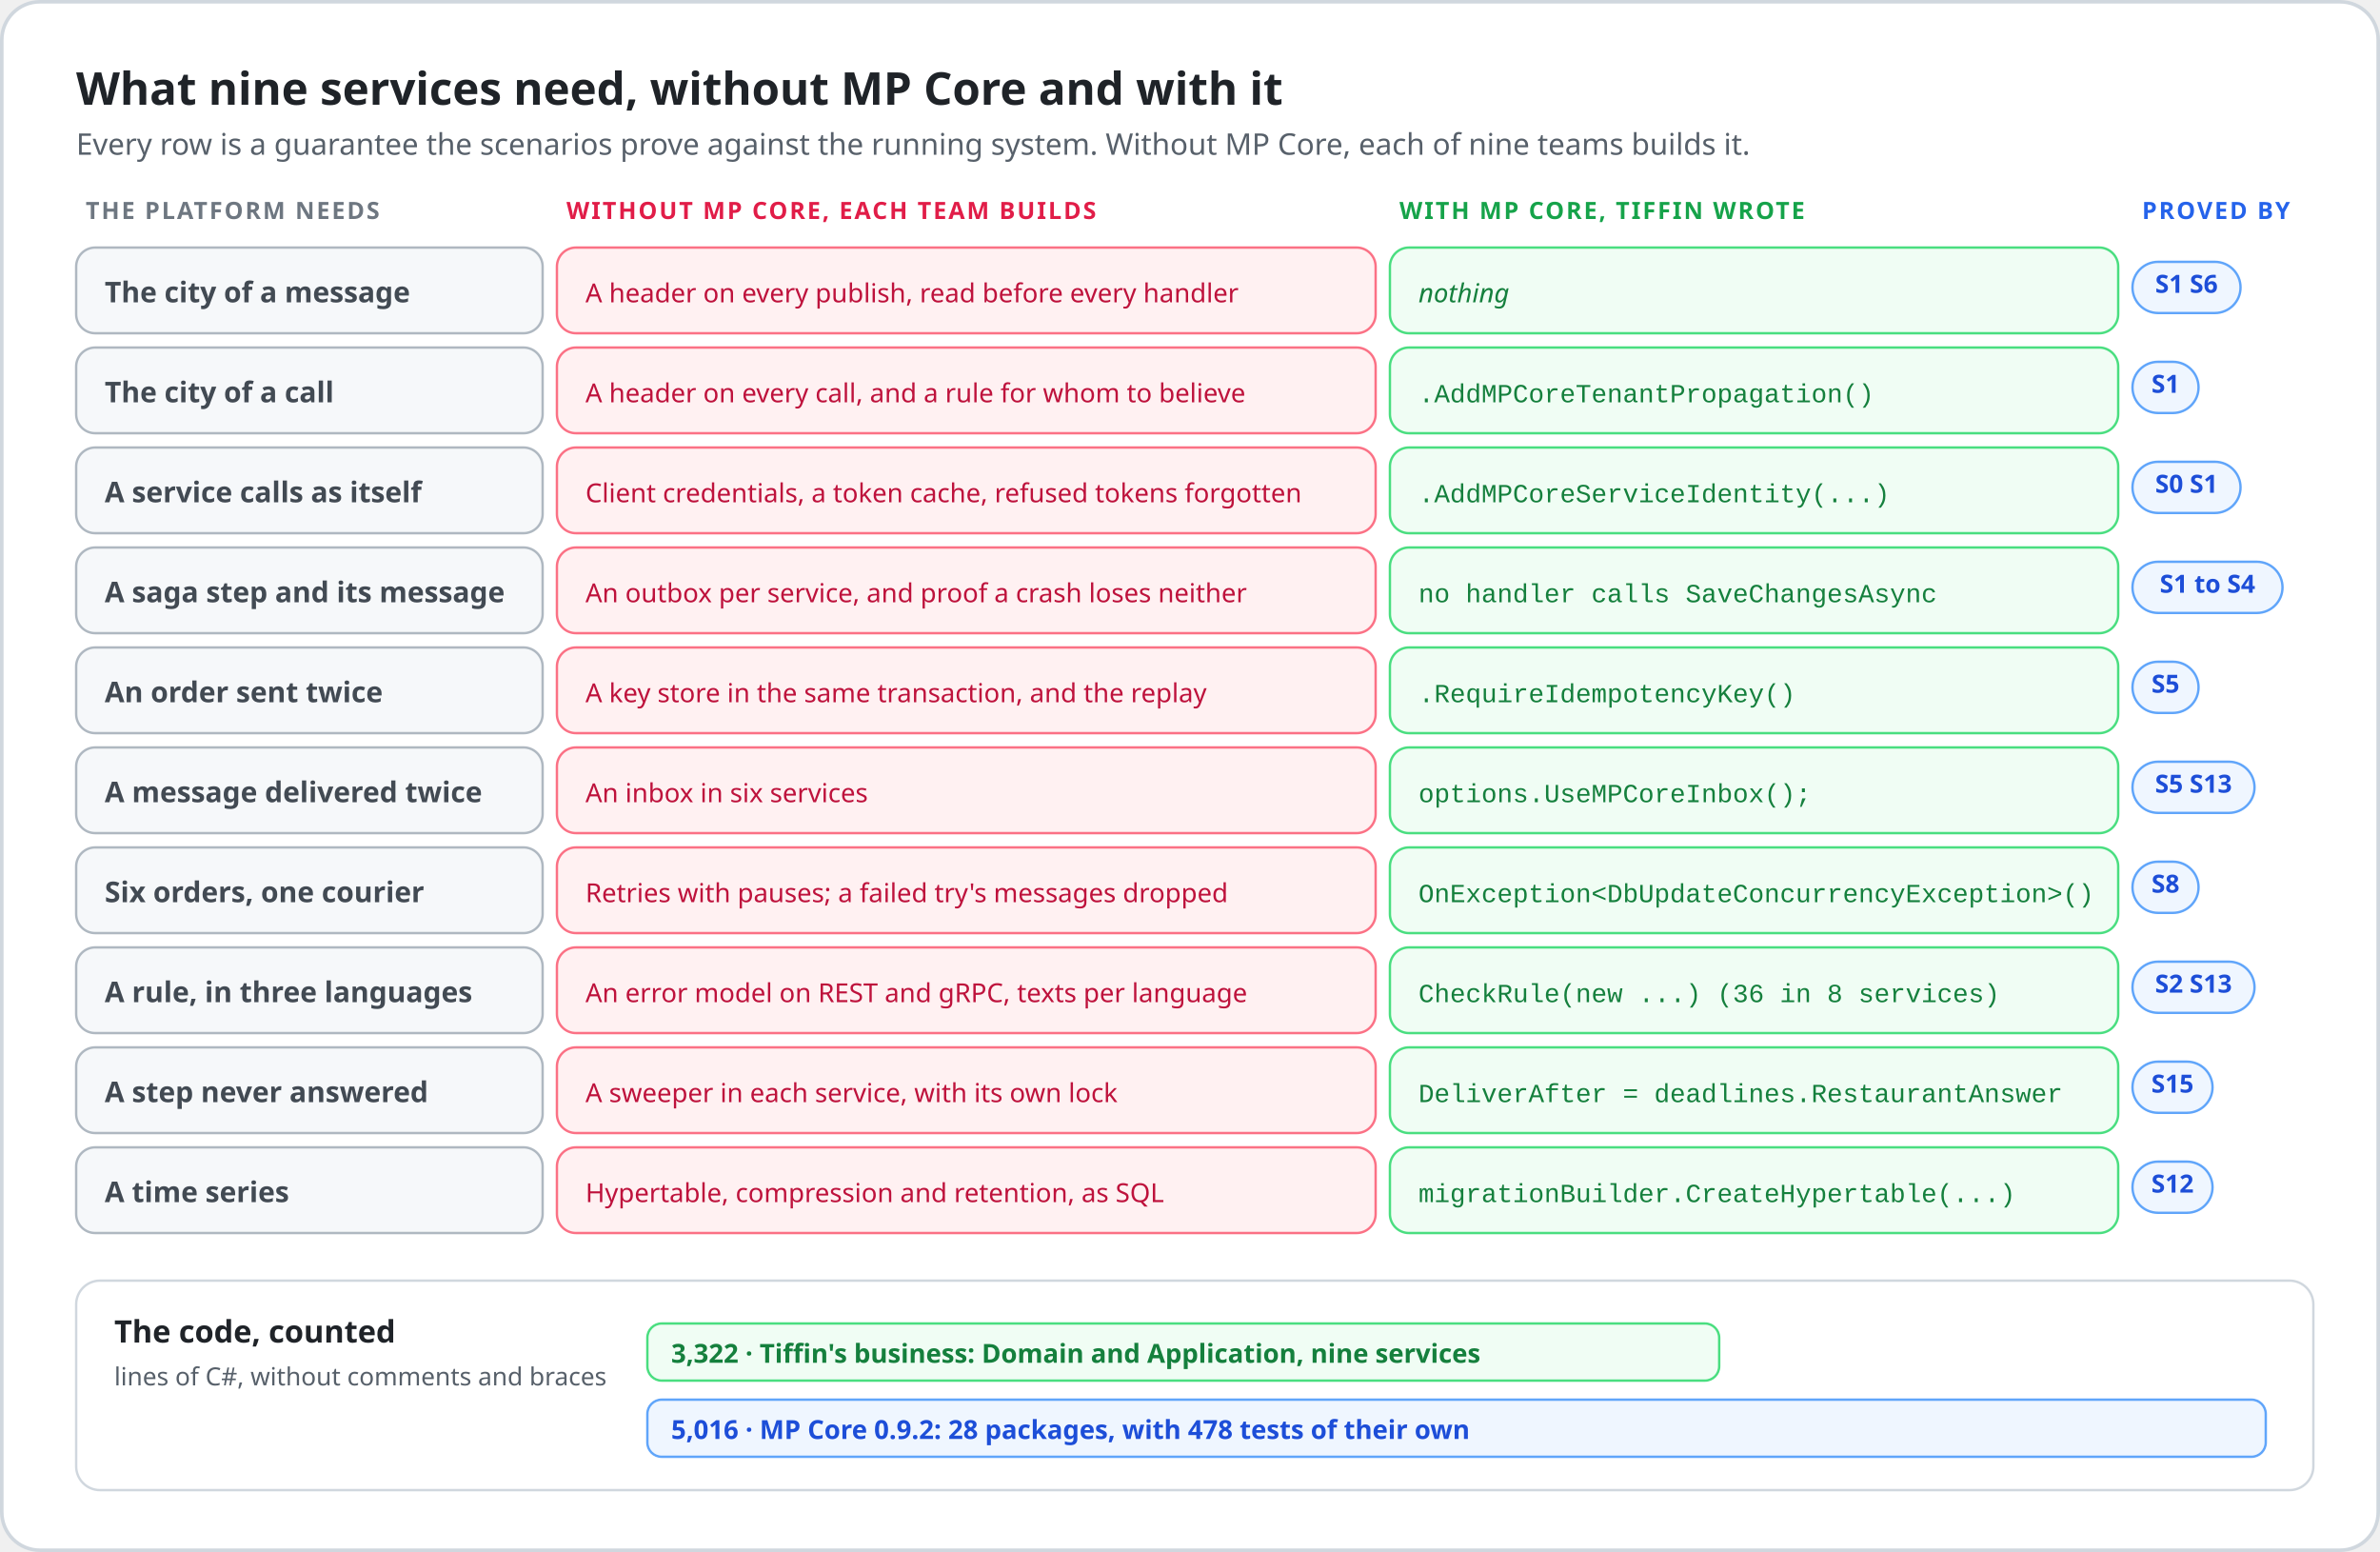
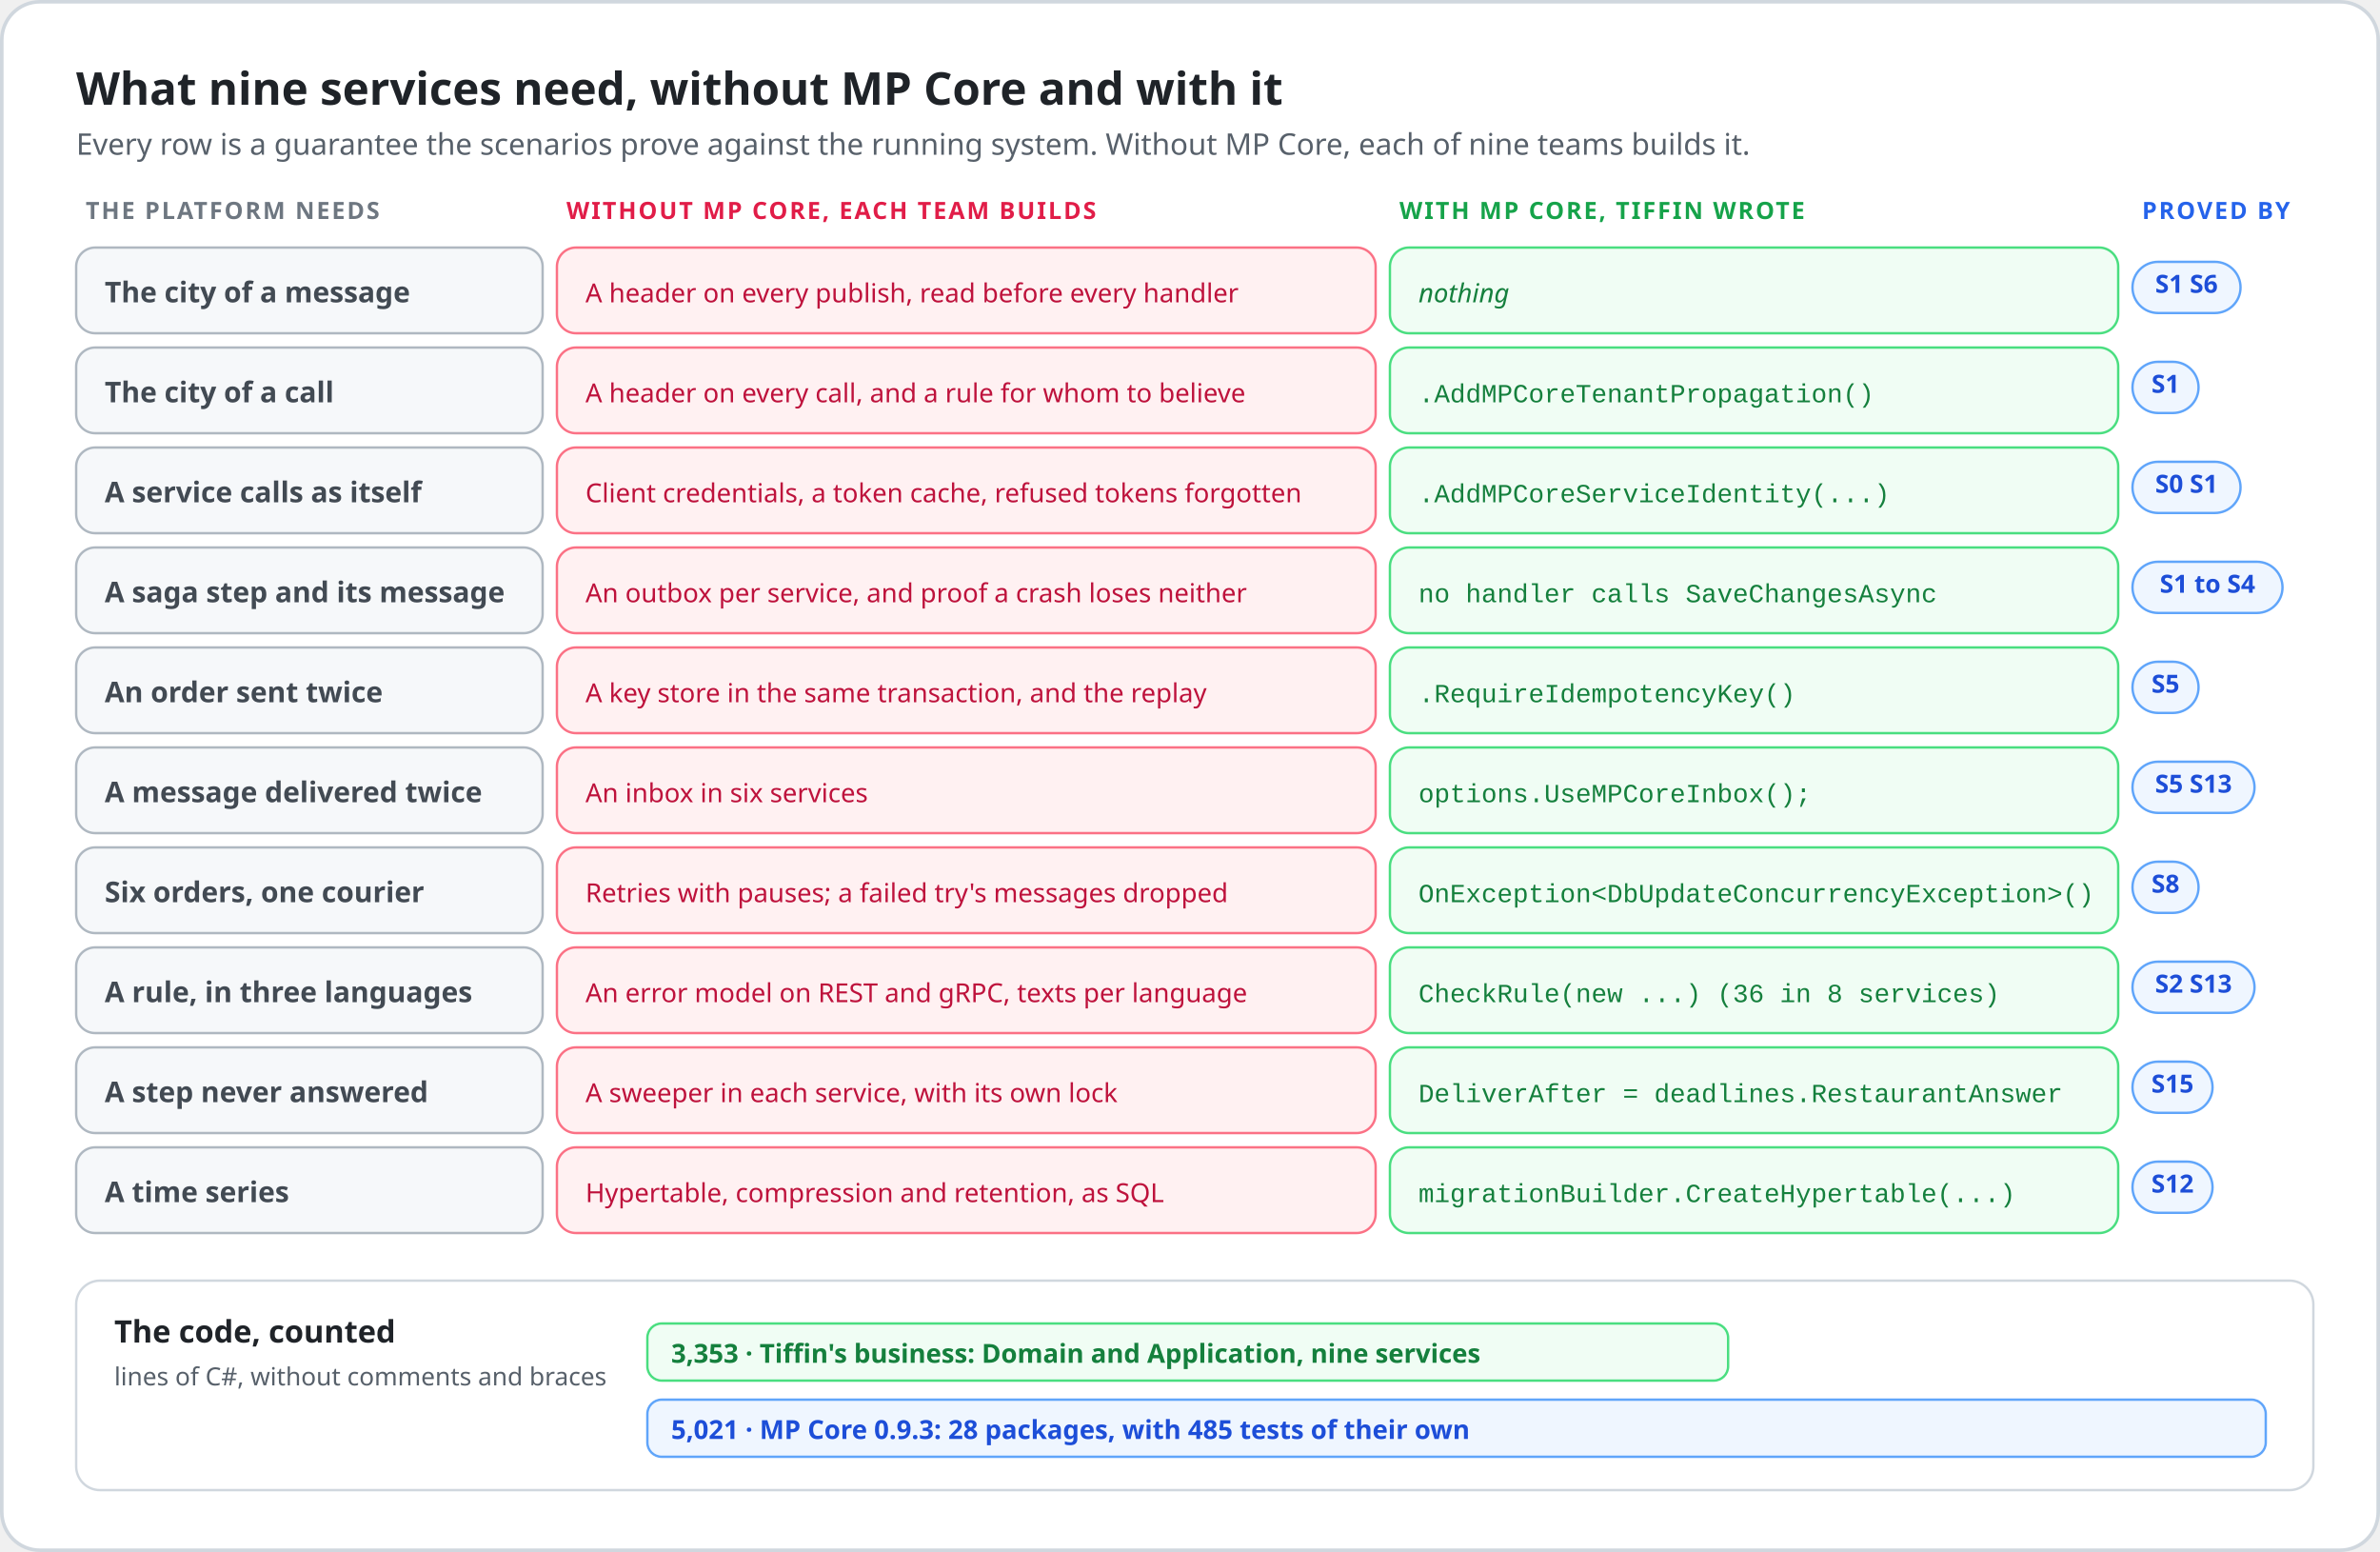
<svg xmlns="http://www.w3.org/2000/svg" viewBox="0 0 1000 652" width="1000" height="652" role="img" aria-label="What nine services need without MP Core and with it: the guarantees, the code Tiffin wrote, and the scenario that proves each">
  <defs>
    <filter id="shadow" x="-10%" y="-10%" width="120%" height="130%">
      <feDropShadow dx="0" dy="2" stdDeviation="3" flood-color="#1f2328" flood-opacity="0.06" />
    </filter>
  </defs>
  <rect x="0.75" y="0.75" width="998.5" height="650.5" rx="16" fill="#ffffff" stroke="#d0d7de" stroke-width="1.5" />
  <text x="32" y="44" font-family="-apple-system, BlinkMacSystemFont, 'Segoe UI', 'Noto Sans', Helvetica, Arial, sans-serif" font-size="19" font-weight="700" fill="#1f2328" text-anchor="start">What nine services need, without MP Core and with it</text>
  <text x="32" y="65" font-family="-apple-system, BlinkMacSystemFont, 'Segoe UI', 'Noto Sans', Helvetica, Arial, sans-serif" font-size="12.5" font-weight="400" fill="#57606a" text-anchor="start">Every row is a guarantee the scenarios prove against the running system. Without MP Core, each of nine teams builds it.</text>
  <text x="36" y="92" font-family="-apple-system, BlinkMacSystemFont, 'Segoe UI', 'Noto Sans', Helvetica, Arial, sans-serif" font-size="10" font-weight="700" fill="#6e7781" text-anchor="start" letter-spacing="0.8">THE PLATFORM NEEDS</text>
  <text x="238" y="92" font-family="-apple-system, BlinkMacSystemFont, 'Segoe UI', 'Noto Sans', Helvetica, Arial, sans-serif" font-size="10" font-weight="700" fill="#e11d48" text-anchor="start" letter-spacing="0.8">WITHOUT MP CORE, EACH TEAM BUILDS</text>
  <text x="588" y="92" font-family="-apple-system, BlinkMacSystemFont, 'Segoe UI', 'Noto Sans', Helvetica, Arial, sans-serif" font-size="10" font-weight="700" fill="#16a34a" text-anchor="start" letter-spacing="0.8">WITH MP CORE, TIFFIN WROTE</text>
  <text x="900" y="92" font-family="-apple-system, BlinkMacSystemFont, 'Segoe UI', 'Noto Sans', Helvetica, Arial, sans-serif" font-size="10" font-weight="700" fill="#2563eb" text-anchor="start" letter-spacing="0.8">PROVED BY</text>
  <rect x="32" y="104" width="196" height="36" rx="8" fill="#f6f8fa" stroke="#afb8c1" stroke-width="1" />
  <text x="44" y="127" font-family="-apple-system, BlinkMacSystemFont, 'Segoe UI', 'Noto Sans', Helvetica, Arial, sans-serif" font-size="12" font-weight="700" fill="#424a53" text-anchor="start">The city of a message</text>
  <rect x="234" y="104" width="344" height="36" rx="8" fill="#fff1f2" stroke="#fb7185" stroke-width="1" />
  <text x="246" y="127" font-family="-apple-system, BlinkMacSystemFont, 'Segoe UI', 'Noto Sans', Helvetica, Arial, sans-serif" font-size="11" font-weight="400" fill="#be123c" text-anchor="start">A header on every publish, read before every handler</text>
  <rect x="584" y="104" width="306" height="36" rx="8" fill="#f0fdf4" stroke="#4ade80" stroke-width="1" />
  <text x="596" y="127" font-family="-apple-system, BlinkMacSystemFont, 'Segoe UI', 'Noto Sans', Helvetica, Arial, sans-serif" font-size="11" font-weight="400" fill="#15803d" text-anchor="start" font-style="italic">nothing</text>
  <rect x="896" y="110" width="45.4" height="21.5" rx="10.75" fill="#eff6ff" stroke="#60a5fa" stroke-width="1" />
  <text x="918.7" y="123.0" font-family="-apple-system, BlinkMacSystemFont, 'Segoe UI', 'Noto Sans', Helvetica, Arial, sans-serif" font-size="10.5" font-weight="600" fill="#1d4ed8" text-anchor="middle">S1 S6</text>
  <rect x="32" y="146" width="196" height="36" rx="8" fill="#f6f8fa" stroke="#afb8c1" stroke-width="1" />
  <text x="44" y="169" font-family="-apple-system, BlinkMacSystemFont, 'Segoe UI', 'Noto Sans', Helvetica, Arial, sans-serif" font-size="12" font-weight="700" fill="#424a53" text-anchor="start">The city of a call</text>
  <rect x="234" y="146" width="344" height="36" rx="8" fill="#fff1f2" stroke="#fb7185" stroke-width="1" />
  <text x="246" y="169" font-family="-apple-system, BlinkMacSystemFont, 'Segoe UI', 'Noto Sans', Helvetica, Arial, sans-serif" font-size="11" font-weight="400" fill="#be123c" text-anchor="start">A header on every call, and a rule for whom to believe</text>
  <rect x="584" y="146" width="306" height="36" rx="8" fill="#f0fdf4" stroke="#4ade80" stroke-width="1" />
  <text x="596" y="169" font-family="ui-monospace, SFMono-Regular, 'SF Mono', Menlo, Consolas, 'Liberation Mono', monospace" font-size="11" font-weight="400" fill="#15803d" text-anchor="start">.AddMPCoreTenantPropagation()</text>
  <rect x="896" y="152" width="27.76" height="21.5" rx="10.75" fill="#eff6ff" stroke="#60a5fa" stroke-width="1" />
  <text x="909.88" y="165.0" font-family="-apple-system, BlinkMacSystemFont, 'Segoe UI', 'Noto Sans', Helvetica, Arial, sans-serif" font-size="10.5" font-weight="600" fill="#1d4ed8" text-anchor="middle">S1</text>
  <rect x="32" y="188" width="196" height="36" rx="8" fill="#f6f8fa" stroke="#afb8c1" stroke-width="1" />
  <text x="44" y="211" font-family="-apple-system, BlinkMacSystemFont, 'Segoe UI', 'Noto Sans', Helvetica, Arial, sans-serif" font-size="12" font-weight="700" fill="#424a53" text-anchor="start">A service calls as itself</text>
  <rect x="234" y="188" width="344" height="36" rx="8" fill="#fff1f2" stroke="#fb7185" stroke-width="1" />
  <text x="246" y="211" font-family="-apple-system, BlinkMacSystemFont, 'Segoe UI', 'Noto Sans', Helvetica, Arial, sans-serif" font-size="11" font-weight="400" fill="#be123c" text-anchor="start">Client credentials, a token cache, refused tokens forgotten</text>
  <rect x="584" y="188" width="306" height="36" rx="8" fill="#f0fdf4" stroke="#4ade80" stroke-width="1" />
  <text x="596" y="211" font-family="ui-monospace, SFMono-Regular, 'SF Mono', Menlo, Consolas, 'Liberation Mono', monospace" font-size="11" font-weight="400" fill="#15803d" text-anchor="start">.AddMPCoreServiceIdentity(...)</text>
  <rect x="896" y="194" width="45.4" height="21.5" rx="10.75" fill="#eff6ff" stroke="#60a5fa" stroke-width="1" />
  <text x="918.7" y="207.0" font-family="-apple-system, BlinkMacSystemFont, 'Segoe UI', 'Noto Sans', Helvetica, Arial, sans-serif" font-size="10.5" font-weight="600" fill="#1d4ed8" text-anchor="middle">S0 S1</text>
  <rect x="32" y="230" width="196" height="36" rx="8" fill="#f6f8fa" stroke="#afb8c1" stroke-width="1" />
  <text x="44" y="253" font-family="-apple-system, BlinkMacSystemFont, 'Segoe UI', 'Noto Sans', Helvetica, Arial, sans-serif" font-size="12" font-weight="700" fill="#424a53" text-anchor="start">A saga step and its message</text>
  <rect x="234" y="230" width="344" height="36" rx="8" fill="#fff1f2" stroke="#fb7185" stroke-width="1" />
  <text x="246" y="253" font-family="-apple-system, BlinkMacSystemFont, 'Segoe UI', 'Noto Sans', Helvetica, Arial, sans-serif" font-size="11" font-weight="400" fill="#be123c" text-anchor="start">An outbox per service, and proof a crash loses neither</text>
  <rect x="584" y="230" width="306" height="36" rx="8" fill="#f0fdf4" stroke="#4ade80" stroke-width="1" />
  <text x="596" y="253" font-family="ui-monospace, SFMono-Regular, 'SF Mono', Menlo, Consolas, 'Liberation Mono', monospace" font-size="11" font-weight="400" fill="#15803d" text-anchor="start">no handler calls SaveChangesAsync</text>
  <rect x="896" y="236" width="63.04" height="21.5" rx="10.75" fill="#eff6ff" stroke="#60a5fa" stroke-width="1" />
  <text x="927.52" y="249.0" font-family="-apple-system, BlinkMacSystemFont, 'Segoe UI', 'Noto Sans', Helvetica, Arial, sans-serif" font-size="10.5" font-weight="600" fill="#1d4ed8" text-anchor="middle">S1 to S4</text>
  <rect x="32" y="272" width="196" height="36" rx="8" fill="#f6f8fa" stroke="#afb8c1" stroke-width="1" />
  <text x="44" y="295" font-family="-apple-system, BlinkMacSystemFont, 'Segoe UI', 'Noto Sans', Helvetica, Arial, sans-serif" font-size="12" font-weight="700" fill="#424a53" text-anchor="start">An order sent twice</text>
  <rect x="234" y="272" width="344" height="36" rx="8" fill="#fff1f2" stroke="#fb7185" stroke-width="1" />
  <text x="246" y="295" font-family="-apple-system, BlinkMacSystemFont, 'Segoe UI', 'Noto Sans', Helvetica, Arial, sans-serif" font-size="11" font-weight="400" fill="#be123c" text-anchor="start">A key store in the same transaction, and the replay</text>
  <rect x="584" y="272" width="306" height="36" rx="8" fill="#f0fdf4" stroke="#4ade80" stroke-width="1" />
  <text x="596" y="295" font-family="ui-monospace, SFMono-Regular, 'SF Mono', Menlo, Consolas, 'Liberation Mono', monospace" font-size="11" font-weight="400" fill="#15803d" text-anchor="start">.RequireIdempotencyKey()</text>
  <rect x="896" y="278" width="27.76" height="21.5" rx="10.75" fill="#eff6ff" stroke="#60a5fa" stroke-width="1" />
  <text x="909.88" y="291.0" font-family="-apple-system, BlinkMacSystemFont, 'Segoe UI', 'Noto Sans', Helvetica, Arial, sans-serif" font-size="10.5" font-weight="600" fill="#1d4ed8" text-anchor="middle">S5</text>
  <rect x="32" y="314" width="196" height="36" rx="8" fill="#f6f8fa" stroke="#afb8c1" stroke-width="1" />
  <text x="44" y="337" font-family="-apple-system, BlinkMacSystemFont, 'Segoe UI', 'Noto Sans', Helvetica, Arial, sans-serif" font-size="12" font-weight="700" fill="#424a53" text-anchor="start">A message delivered twice</text>
  <rect x="234" y="314" width="344" height="36" rx="8" fill="#fff1f2" stroke="#fb7185" stroke-width="1" />
  <text x="246" y="337" font-family="-apple-system, BlinkMacSystemFont, 'Segoe UI', 'Noto Sans', Helvetica, Arial, sans-serif" font-size="11" font-weight="400" fill="#be123c" text-anchor="start">An inbox in six services</text>
  <rect x="584" y="314" width="306" height="36" rx="8" fill="#f0fdf4" stroke="#4ade80" stroke-width="1" />
  <text x="596" y="337" font-family="ui-monospace, SFMono-Regular, 'SF Mono', Menlo, Consolas, 'Liberation Mono', monospace" font-size="11" font-weight="400" fill="#15803d" text-anchor="start">options.UseMPCoreInbox();</text>
  <rect x="896" y="320" width="51.28" height="21.5" rx="10.75" fill="#eff6ff" stroke="#60a5fa" stroke-width="1" />
  <text x="921.64" y="333.0" font-family="-apple-system, BlinkMacSystemFont, 'Segoe UI', 'Noto Sans', Helvetica, Arial, sans-serif" font-size="10.5" font-weight="600" fill="#1d4ed8" text-anchor="middle">S5 S13</text>
  <rect x="32" y="356" width="196" height="36" rx="8" fill="#f6f8fa" stroke="#afb8c1" stroke-width="1" />
  <text x="44" y="379" font-family="-apple-system, BlinkMacSystemFont, 'Segoe UI', 'Noto Sans', Helvetica, Arial, sans-serif" font-size="12" font-weight="700" fill="#424a53" text-anchor="start">Six orders, one courier</text>
  <rect x="234" y="356" width="344" height="36" rx="8" fill="#fff1f2" stroke="#fb7185" stroke-width="1" />
  <text x="246" y="379" font-family="-apple-system, BlinkMacSystemFont, 'Segoe UI', 'Noto Sans', Helvetica, Arial, sans-serif" font-size="11" font-weight="400" fill="#be123c" text-anchor="start">Retries with pauses; a failed try's messages dropped</text>
  <rect x="584" y="356" width="306" height="36" rx="8" fill="#f0fdf4" stroke="#4ade80" stroke-width="1" />
  <text x="596" y="379" font-family="ui-monospace, SFMono-Regular, 'SF Mono', Menlo, Consolas, 'Liberation Mono', monospace" font-size="11" font-weight="400" fill="#15803d" text-anchor="start">OnException&lt;DbUpdateConcurrencyException&gt;()</text>
  <rect x="896" y="362" width="27.76" height="21.5" rx="10.75" fill="#eff6ff" stroke="#60a5fa" stroke-width="1" />
  <text x="909.88" y="375.0" font-family="-apple-system, BlinkMacSystemFont, 'Segoe UI', 'Noto Sans', Helvetica, Arial, sans-serif" font-size="10.5" font-weight="600" fill="#1d4ed8" text-anchor="middle">S8</text>
  <rect x="32" y="398" width="196" height="36" rx="8" fill="#f6f8fa" stroke="#afb8c1" stroke-width="1" />
  <text x="44" y="421" font-family="-apple-system, BlinkMacSystemFont, 'Segoe UI', 'Noto Sans', Helvetica, Arial, sans-serif" font-size="12" font-weight="700" fill="#424a53" text-anchor="start">A rule, in three languages</text>
  <rect x="234" y="398" width="344" height="36" rx="8" fill="#fff1f2" stroke="#fb7185" stroke-width="1" />
  <text x="246" y="421" font-family="-apple-system, BlinkMacSystemFont, 'Segoe UI', 'Noto Sans', Helvetica, Arial, sans-serif" font-size="11" font-weight="400" fill="#be123c" text-anchor="start">An error model on REST and gRPC, texts per language</text>
  <rect x="584" y="398" width="306" height="36" rx="8" fill="#f0fdf4" stroke="#4ade80" stroke-width="1" />
  <text x="596" y="421" font-family="ui-monospace, SFMono-Regular, 'SF Mono', Menlo, Consolas, 'Liberation Mono', monospace" font-size="11" font-weight="400" fill="#15803d" text-anchor="start">CheckRule(new ...)  (36 in 8 services)</text>
  <rect x="896" y="404" width="51.28" height="21.5" rx="10.75" fill="#eff6ff" stroke="#60a5fa" stroke-width="1" />
  <text x="921.64" y="417.0" font-family="-apple-system, BlinkMacSystemFont, 'Segoe UI', 'Noto Sans', Helvetica, Arial, sans-serif" font-size="10.5" font-weight="600" fill="#1d4ed8" text-anchor="middle">S2 S13</text>
  <rect x="32" y="440" width="196" height="36" rx="8" fill="#f6f8fa" stroke="#afb8c1" stroke-width="1" />
  <text x="44" y="463" font-family="-apple-system, BlinkMacSystemFont, 'Segoe UI', 'Noto Sans', Helvetica, Arial, sans-serif" font-size="12" font-weight="700" fill="#424a53" text-anchor="start">A step never answered</text>
  <rect x="234" y="440" width="344" height="36" rx="8" fill="#fff1f2" stroke="#fb7185" stroke-width="1" />
  <text x="246" y="463" font-family="-apple-system, BlinkMacSystemFont, 'Segoe UI', 'Noto Sans', Helvetica, Arial, sans-serif" font-size="11" font-weight="400" fill="#be123c" text-anchor="start">A sweeper in each service, with its own lock</text>
  <rect x="584" y="440" width="306" height="36" rx="8" fill="#f0fdf4" stroke="#4ade80" stroke-width="1" />
  <text x="596" y="463" font-family="ui-monospace, SFMono-Regular, 'SF Mono', Menlo, Consolas, 'Liberation Mono', monospace" font-size="11" font-weight="400" fill="#15803d" text-anchor="start">DeliverAfter = deadlines.RestaurantAnswer</text>
  <rect x="896" y="446" width="33.64" height="21.5" rx="10.75" fill="#eff6ff" stroke="#60a5fa" stroke-width="1" />
  <text x="912.82" y="459.0" font-family="-apple-system, BlinkMacSystemFont, 'Segoe UI', 'Noto Sans', Helvetica, Arial, sans-serif" font-size="10.5" font-weight="600" fill="#1d4ed8" text-anchor="middle">S15</text>
  <rect x="32" y="482" width="196" height="36" rx="8" fill="#f6f8fa" stroke="#afb8c1" stroke-width="1" />
  <text x="44" y="505" font-family="-apple-system, BlinkMacSystemFont, 'Segoe UI', 'Noto Sans', Helvetica, Arial, sans-serif" font-size="12" font-weight="700" fill="#424a53" text-anchor="start">A time series</text>
  <rect x="234" y="482" width="344" height="36" rx="8" fill="#fff1f2" stroke="#fb7185" stroke-width="1" />
  <text x="246" y="505" font-family="-apple-system, BlinkMacSystemFont, 'Segoe UI', 'Noto Sans', Helvetica, Arial, sans-serif" font-size="11" font-weight="400" fill="#be123c" text-anchor="start">Hypertable, compression and retention, as SQL</text>
  <rect x="584" y="482" width="306" height="36" rx="8" fill="#f0fdf4" stroke="#4ade80" stroke-width="1" />
  <text x="596" y="505" font-family="ui-monospace, SFMono-Regular, 'SF Mono', Menlo, Consolas, 'Liberation Mono', monospace" font-size="11" font-weight="400" fill="#15803d" text-anchor="start">migrationBuilder.CreateHypertable(...)</text>
  <rect x="896" y="488" width="33.64" height="21.5" rx="10.75" fill="#eff6ff" stroke="#60a5fa" stroke-width="1" />
  <text x="912.82" y="501.0" font-family="-apple-system, BlinkMacSystemFont, 'Segoe UI', 'Noto Sans', Helvetica, Arial, sans-serif" font-size="10.5" font-weight="600" fill="#1d4ed8" text-anchor="middle">S12</text>
  <rect x="32" y="538" width="940" height="88" rx="10" fill="#ffffff" stroke="#d0d7de" stroke-width="1" />
  <text x="48" y="564" font-family="-apple-system, BlinkMacSystemFont, 'Segoe UI', 'Noto Sans', Helvetica, Arial, sans-serif" font-size="13" font-weight="700" fill="#1f2328" text-anchor="start">The code, counted</text>
  <text x="48" y="582" font-family="-apple-system, BlinkMacSystemFont, 'Segoe UI', 'Noto Sans', Helvetica, Arial, sans-serif" font-size="10.5" font-weight="400" fill="#57606a" text-anchor="start">lines of C#, without comments and braces</text>
-   <rect x="272" y="556" width="450.351" height="24" rx="6" fill="#f0fdf4" stroke="#4ade80" stroke-width="1" />
-   <text x="282" y="572.5" font-family="-apple-system, BlinkMacSystemFont, 'Segoe UI', 'Noto Sans', Helvetica, Arial, sans-serif" font-size="11" font-weight="600" fill="#15803d" text-anchor="start">3,322  ·  Tiffin's business: Domain and Application, nine services</text>
+   <rect x="272" y="556" width="454.101" height="24" rx="6" fill="#f0fdf4" stroke="#4ade80" stroke-width="1" />
+   <text x="282" y="572.5" font-family="-apple-system, BlinkMacSystemFont, 'Segoe UI', 'Noto Sans', Helvetica, Arial, sans-serif" font-size="11" font-weight="600" fill="#15803d" text-anchor="start">3,353  ·  Tiffin's business: Domain and Application, nine services</text>
  <rect x="272" y="588" width="680.0" height="24" rx="6" fill="#eff6ff" stroke="#60a5fa" stroke-width="1" />
-   <text x="282" y="604.5" font-family="-apple-system, BlinkMacSystemFont, 'Segoe UI', 'Noto Sans', Helvetica, Arial, sans-serif" font-size="11" font-weight="600" fill="#1d4ed8" text-anchor="start">5,016  ·  MP Core 0.9.2: 28 packages, with 478 tests of their own</text>
+   <text x="282" y="604.5" font-family="-apple-system, BlinkMacSystemFont, 'Segoe UI', 'Noto Sans', Helvetica, Arial, sans-serif" font-size="11" font-weight="600" fill="#1d4ed8" text-anchor="start">5,021  ·  MP Core 0.9.3: 28 packages, with 485 tests of their own</text>
</svg>
